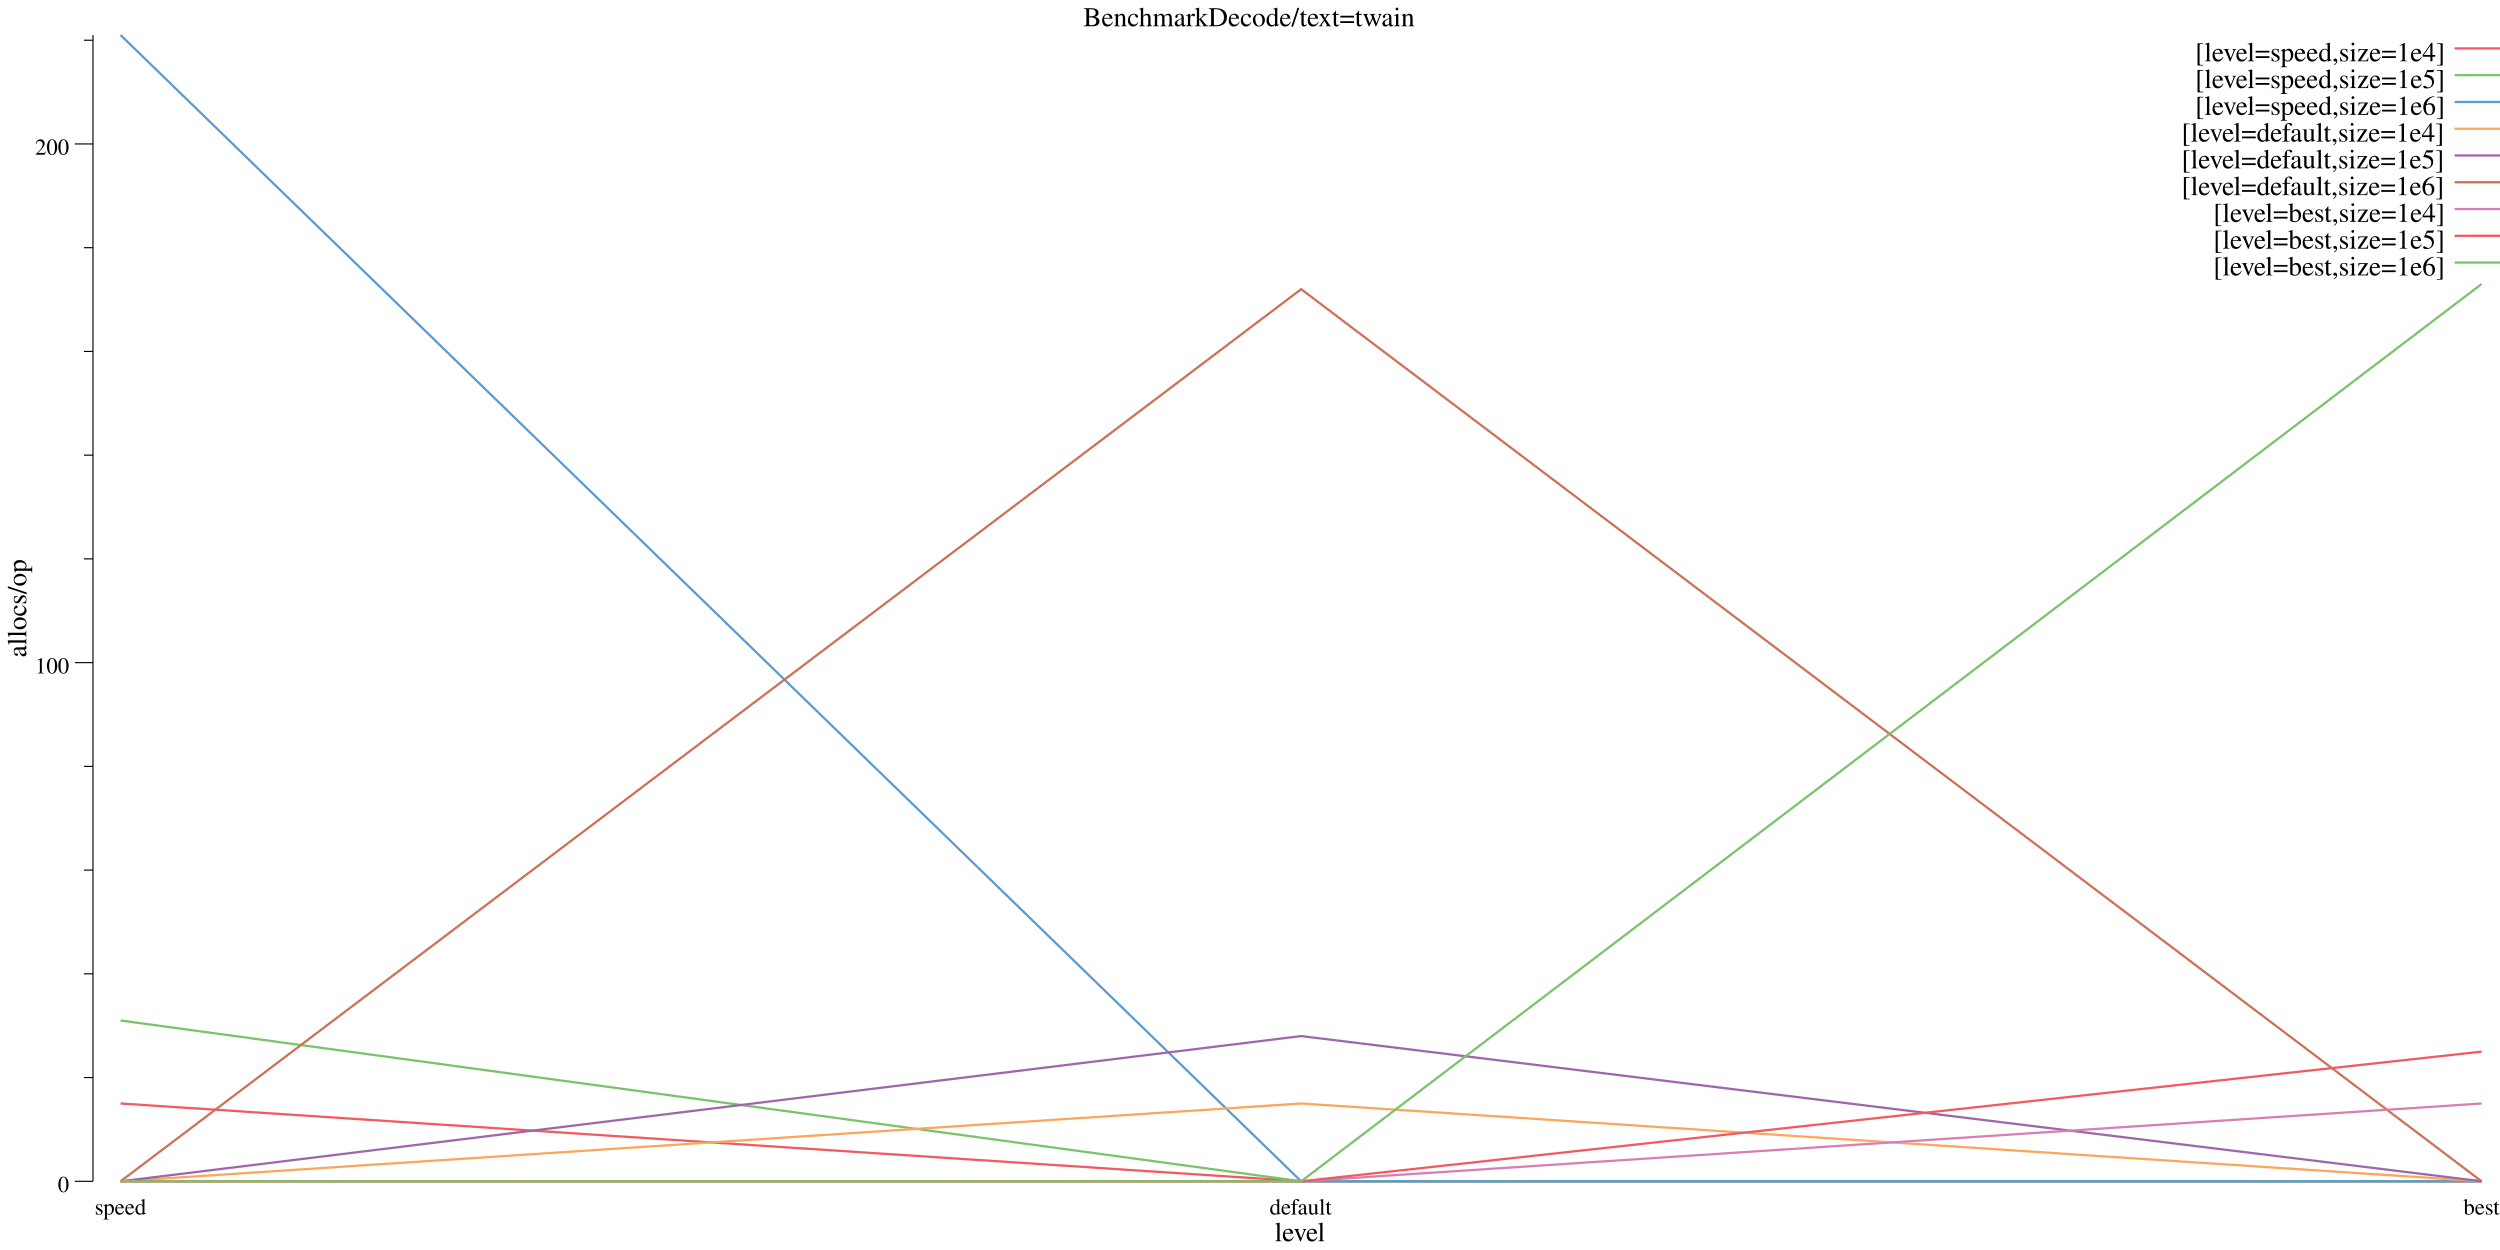
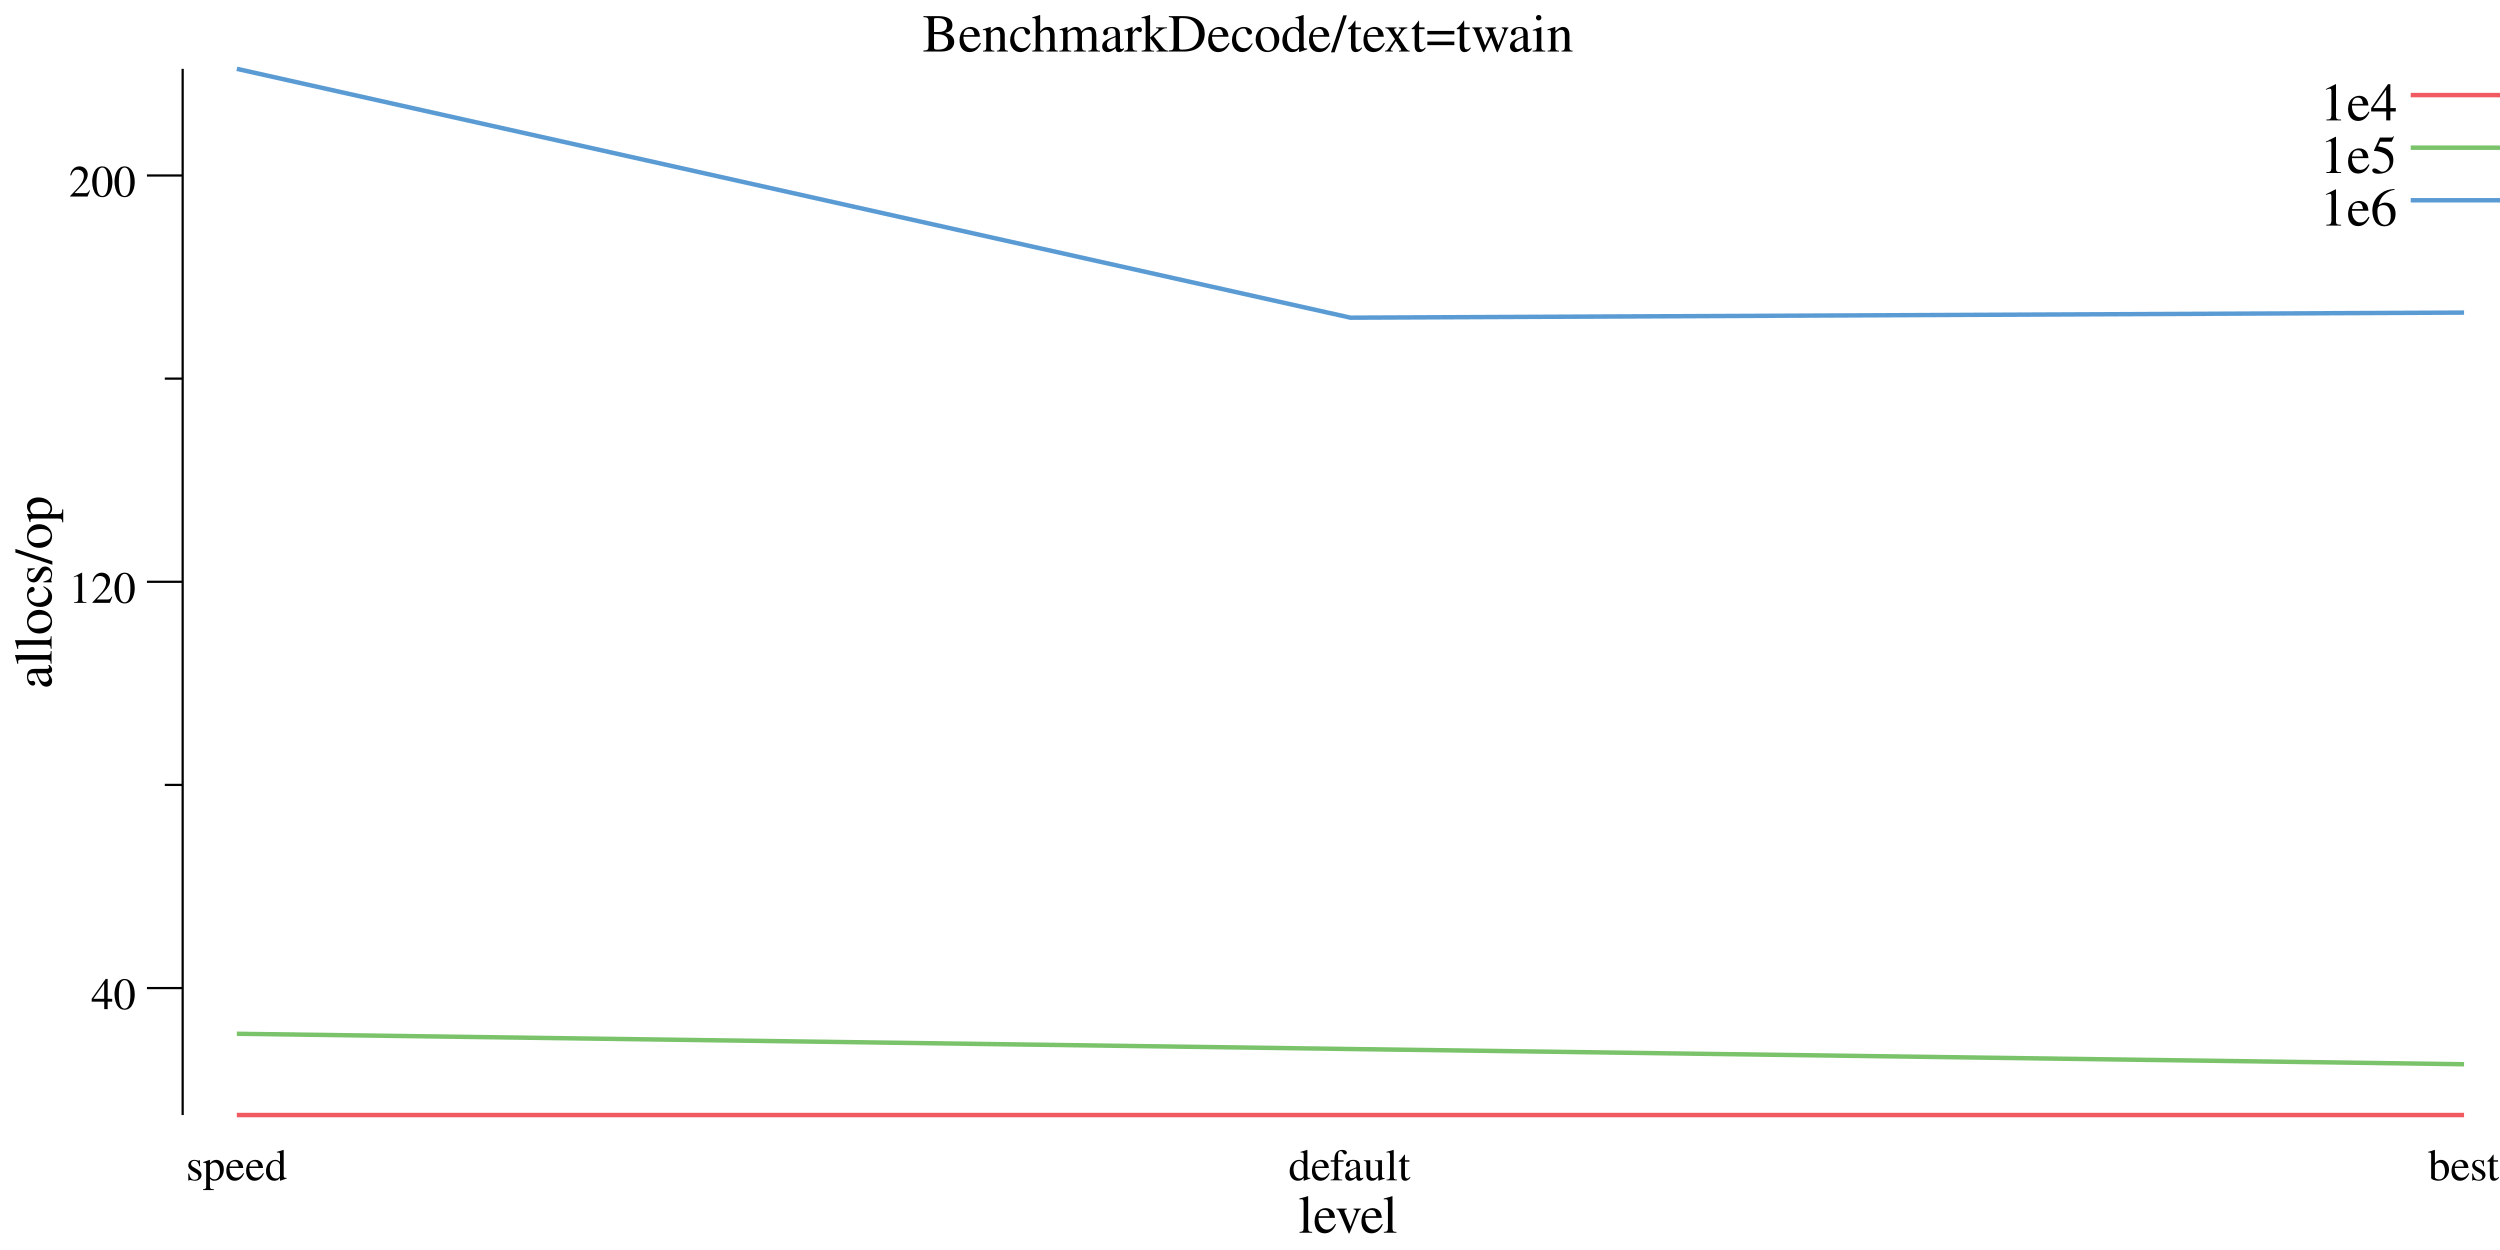
- <svg xmlns="http://www.w3.org/2000/svg" width="1100pt" height="550pt" viewBox="0 0 1100 550">
-   <g transform="scale(1, -1) translate(0, -550)">
-     <path d="M0,0L1100,0L1100,550L0,550Z" style="fill:#FFFFFF" />
-     <text x="476.64" y="-538.45" transform="scale(1, -1)" style="font-family:Times;font-weight:normal;font-style:normal;font-size:12px">BenchmarkDecode/text=twain</text>
-     <text x="560.84" y="-3.861" transform="scale(1, -1)" style="font-family:Times;font-weight:normal;font-style:normal;font-size:12px">level</text>
+ <svg xmlns="http://www.w3.org/2000/svg" width="560pt" height="280pt" viewBox="0 0 560 280">
+   <g transform="scale(1, -1) translate(0, -280)">
+     <path d="M0,0L560,0L560,280L0,280Z" style="fill:#FFFFFF" />
+     <text x="206.64" y="-268.45" transform="scale(1, -1)" style="font-family:Times;font-weight:normal;font-style:normal;font-size:12px">BenchmarkDecode/text=twain</text>
+     <text x="290.84" y="-3.861" transform="scale(1, -1)" style="font-family:Times;font-weight:normal;font-style:normal;font-size:12px">level</text>
    <text x="41.666" y="-15.602" transform="scale(1, -1)" style="font-family:Times;font-weight:normal;font-style:normal;font-size:10px">speed</text>
-     <text x="558.62" y="-15.602" transform="scale(1, -1)" style="font-family:Times;font-weight:normal;font-style:normal;font-size:10px">default</text>
-     <text x="1083.9" y="-15.602" transform="scale(1, -1)" style="font-family:Times;font-weight:normal;font-style:normal;font-size:10px">best</text>
+     <text x="288.62" y="-15.602" transform="scale(1, -1)" style="font-family:Times;font-weight:normal;font-style:normal;font-size:10px">default</text>
+     <text x="543.89" y="-15.602" transform="scale(1, -1)" style="font-family:Times;font-weight:normal;font-style:normal;font-size:10px">best</text>
    <g transform="rotate(90)">
-       <text x="260.75" y="11.555" transform="scale(1, -1)" style="font-family:Times;font-weight:normal;font-style:normal;font-size:12px">allocs/op</text>
+       <text x="125.75" y="11.555" transform="scale(1, -1)" style="font-family:Times;font-weight:normal;font-style:normal;font-size:12px">allocs/op</text>
    </g>
-     <text x="25.416" y="-25.509" transform="scale(1, -1)" style="font-family:Times;font-weight:normal;font-style:normal;font-size:10px">0</text>
-     <text x="15.416" y="-253.72" transform="scale(1, -1)" style="font-family:Times;font-weight:normal;font-style:normal;font-size:10px">100</text>
-     <text x="15.416" y="-481.94" transform="scale(1, -1)" style="font-family:Times;font-weight:normal;font-style:normal;font-size:10px">200</text>
-     <path d="M32.916,30.23L40.916,30.23" style="fill:none;stroke:#000000;stroke-width:0.5" />
-     <path d="M32.916,258.44L40.916,258.44" style="fill:none;stroke:#000000;stroke-width:0.5" />
-     <path d="M32.916,486.66L40.916,486.66" style="fill:none;stroke:#000000;stroke-width:0.5" />
-     <path d="M36.916,75.873L40.916,75.873" style="fill:none;stroke:#000000;stroke-width:0.5" />
-     <path d="M36.916,121.52L40.916,121.52" style="fill:none;stroke:#000000;stroke-width:0.5" />
-     <path d="M36.916,167.16L40.916,167.16" style="fill:none;stroke:#000000;stroke-width:0.5" />
-     <path d="M36.916,212.8L40.916,212.8" style="fill:none;stroke:#000000;stroke-width:0.5" />
-     <path d="M36.916,304.09L40.916,304.09" style="fill:none;stroke:#000000;stroke-width:0.5" />
-     <path d="M36.916,349.73L40.916,349.73" style="fill:none;stroke:#000000;stroke-width:0.5" />
-     <path d="M36.916,395.37L40.916,395.37" style="fill:none;stroke:#000000;stroke-width:0.5" />
-     <path d="M36.916,441.02L40.916,441.02" style="fill:none;stroke:#000000;stroke-width:0.5" />
-     <path d="M36.916,532.3L40.916,532.3" style="fill:none;stroke:#000000;stroke-width:0.5" />
-     <path d="M40.916,30.23L40.916,534.58" style="fill:none;stroke:#000000;stroke-width:0.5" />
-     <path d="M53.05,64.463L572.5,30.23L1091.9,30.23" style="fill:none;stroke:#F15A60" />
-     <path d="M53.05,100.98L572.5,30.23L1091.9,30.23" style="fill:none;stroke:#7AC36A" />
-     <path d="M53.05,534.58L572.5,30.23L1091.9,30.23" style="fill:none;stroke:#5A9BD4" />
-     <path d="M53.05,30.23L572.5,64.463L1091.9,30.23" style="fill:none;stroke:#FAA75B" />
-     <path d="M53.05,30.23L572.5,94.13L1091.9,30.23" style="fill:none;stroke:#9E67AB" />
-     <path d="M53.05,30.23L572.5,422.76L1091.9,30.23" style="fill:none;stroke:#CE7058" />
-     <path d="M53.05,30.23L572.5,30.23L1091.9,64.463" style="fill:none;stroke:#D77FB4" />
-     <path d="M53.05,30.23L572.5,30.23L1091.9,87.284" style="fill:none;stroke:#F15A60" />
-     <path d="M53.05,30.23L572.5,30.23L1091.9,425.04" style="fill:none;stroke:#7AC36A" />
-     <path d="M1080,528.7L1100,528.7" style="fill:none;stroke:#F15A60" />
-     <text x="965.85" y="-523.03" transform="scale(1, -1)" style="font-family:Times;font-weight:normal;font-style:normal;font-size:12px">[level=speed,size=1e4]</text>
-     <path d="M1080,516.92L1100,516.92" style="fill:none;stroke:#7AC36A" />
-     <text x="965.85" y="-511.25" transform="scale(1, -1)" style="font-family:Times;font-weight:normal;font-style:normal;font-size:12px">[level=speed,size=1e5]</text>
-     <path d="M1080,505.14L1100,505.14" style="fill:none;stroke:#5A9BD4" />
-     <text x="965.85" y="-499.47" transform="scale(1, -1)" style="font-family:Times;font-weight:normal;font-style:normal;font-size:12px">[level=speed,size=1e6]</text>
-     <path d="M1080,493.36L1100,493.36" style="fill:none;stroke:#FAA75B" />
-     <text x="959.85" y="-487.7" transform="scale(1, -1)" style="font-family:Times;font-weight:normal;font-style:normal;font-size:12px">[level=default,size=1e4]</text>
-     <path d="M1080,481.59L1100,481.59" style="fill:none;stroke:#9E67AB" />
-     <text x="959.85" y="-475.92" transform="scale(1, -1)" style="font-family:Times;font-weight:normal;font-style:normal;font-size:12px">[level=default,size=1e5]</text>
-     <path d="M1080,469.81L1100,469.81" style="fill:none;stroke:#CE7058" />
-     <text x="959.85" y="-464.14" transform="scale(1, -1)" style="font-family:Times;font-weight:normal;font-style:normal;font-size:12px">[level=default,size=1e6]</text>
-     <path d="M1080,458.03L1100,458.03" style="fill:none;stroke:#D77FB4" />
-     <text x="973.84" y="-452.37" transform="scale(1, -1)" style="font-family:Times;font-weight:normal;font-style:normal;font-size:12px">[level=best,size=1e4]</text>
-     <path d="M1080,446.25L1100,446.25" style="fill:none;stroke:#F15A60" />
-     <text x="973.84" y="-440.59" transform="scale(1, -1)" style="font-family:Times;font-weight:normal;font-style:normal;font-size:12px">[level=best,size=1e5]</text>
-     <path d="M1080,434.48L1100,434.48" style="fill:none;stroke:#7AC36A" />
-     <text x="973.84" y="-428.81" transform="scale(1, -1)" style="font-family:Times;font-weight:normal;font-style:normal;font-size:12px">[level=best,size=1e6]</text>
+     <text x="20.416" y="-53.95" transform="scale(1, -1)" style="font-family:Times;font-weight:normal;font-style:normal;font-size:10px">40</text>
+     <text x="15.416" y="-144.96" transform="scale(1, -1)" style="font-family:Times;font-weight:normal;font-style:normal;font-size:10px">120</text>
+     <text x="15.416" y="-235.97" transform="scale(1, -1)" style="font-family:Times;font-weight:normal;font-style:normal;font-size:10px">200</text>
+     <path d="M32.916,58.671L40.916,58.671" style="fill:none;stroke:#000000;stroke-width:0.5" />
+     <path d="M32.916,149.68L40.916,149.68" style="fill:none;stroke:#000000;stroke-width:0.5" />
+     <path d="M32.916,240.69L40.916,240.69" style="fill:none;stroke:#000000;stroke-width:0.5" />
+     <path d="M36.916,104.18L40.916,104.18" style="fill:none;stroke:#000000;stroke-width:0.5" />
+     <path d="M36.916,195.19L40.916,195.19" style="fill:none;stroke:#000000;stroke-width:0.5" />
+     <path d="M40.916,30.23L40.916,264.58" style="fill:none;stroke:#000000;stroke-width:0.5" />
+     <path d="M53.05,30.23L302.5,30.23L551.95,30.23" style="fill:none;stroke:#F15A60" />
+     <path d="M53.05,48.433L302.5,45.02L551.95,41.607" style="fill:none;stroke:#7AC36A" />
+     <path d="M53.05,264.58L302.5,208.84L551.95,209.98" style="fill:none;stroke:#5A9BD4" />
+     <path d="M540,258.7L560,258.7" style="fill:none;stroke:#F15A60" />
+     <text x="519.67" y="-253.03" transform="scale(1, -1)" style="font-family:Times;font-weight:normal;font-style:normal;font-size:12px">1e4</text>
+     <path d="M540,246.92L560,246.92" style="fill:none;stroke:#7AC36A" />
+     <text x="519.67" y="-241.25" transform="scale(1, -1)" style="font-family:Times;font-weight:normal;font-style:normal;font-size:12px">1e5</text>
+     <path d="M540,235.14L560,235.14" style="fill:none;stroke:#5A9BD4" />
+     <text x="519.67" y="-229.47" transform="scale(1, -1)" style="font-family:Times;font-weight:normal;font-style:normal;font-size:12px">1e6</text>
  </g>
</svg>
